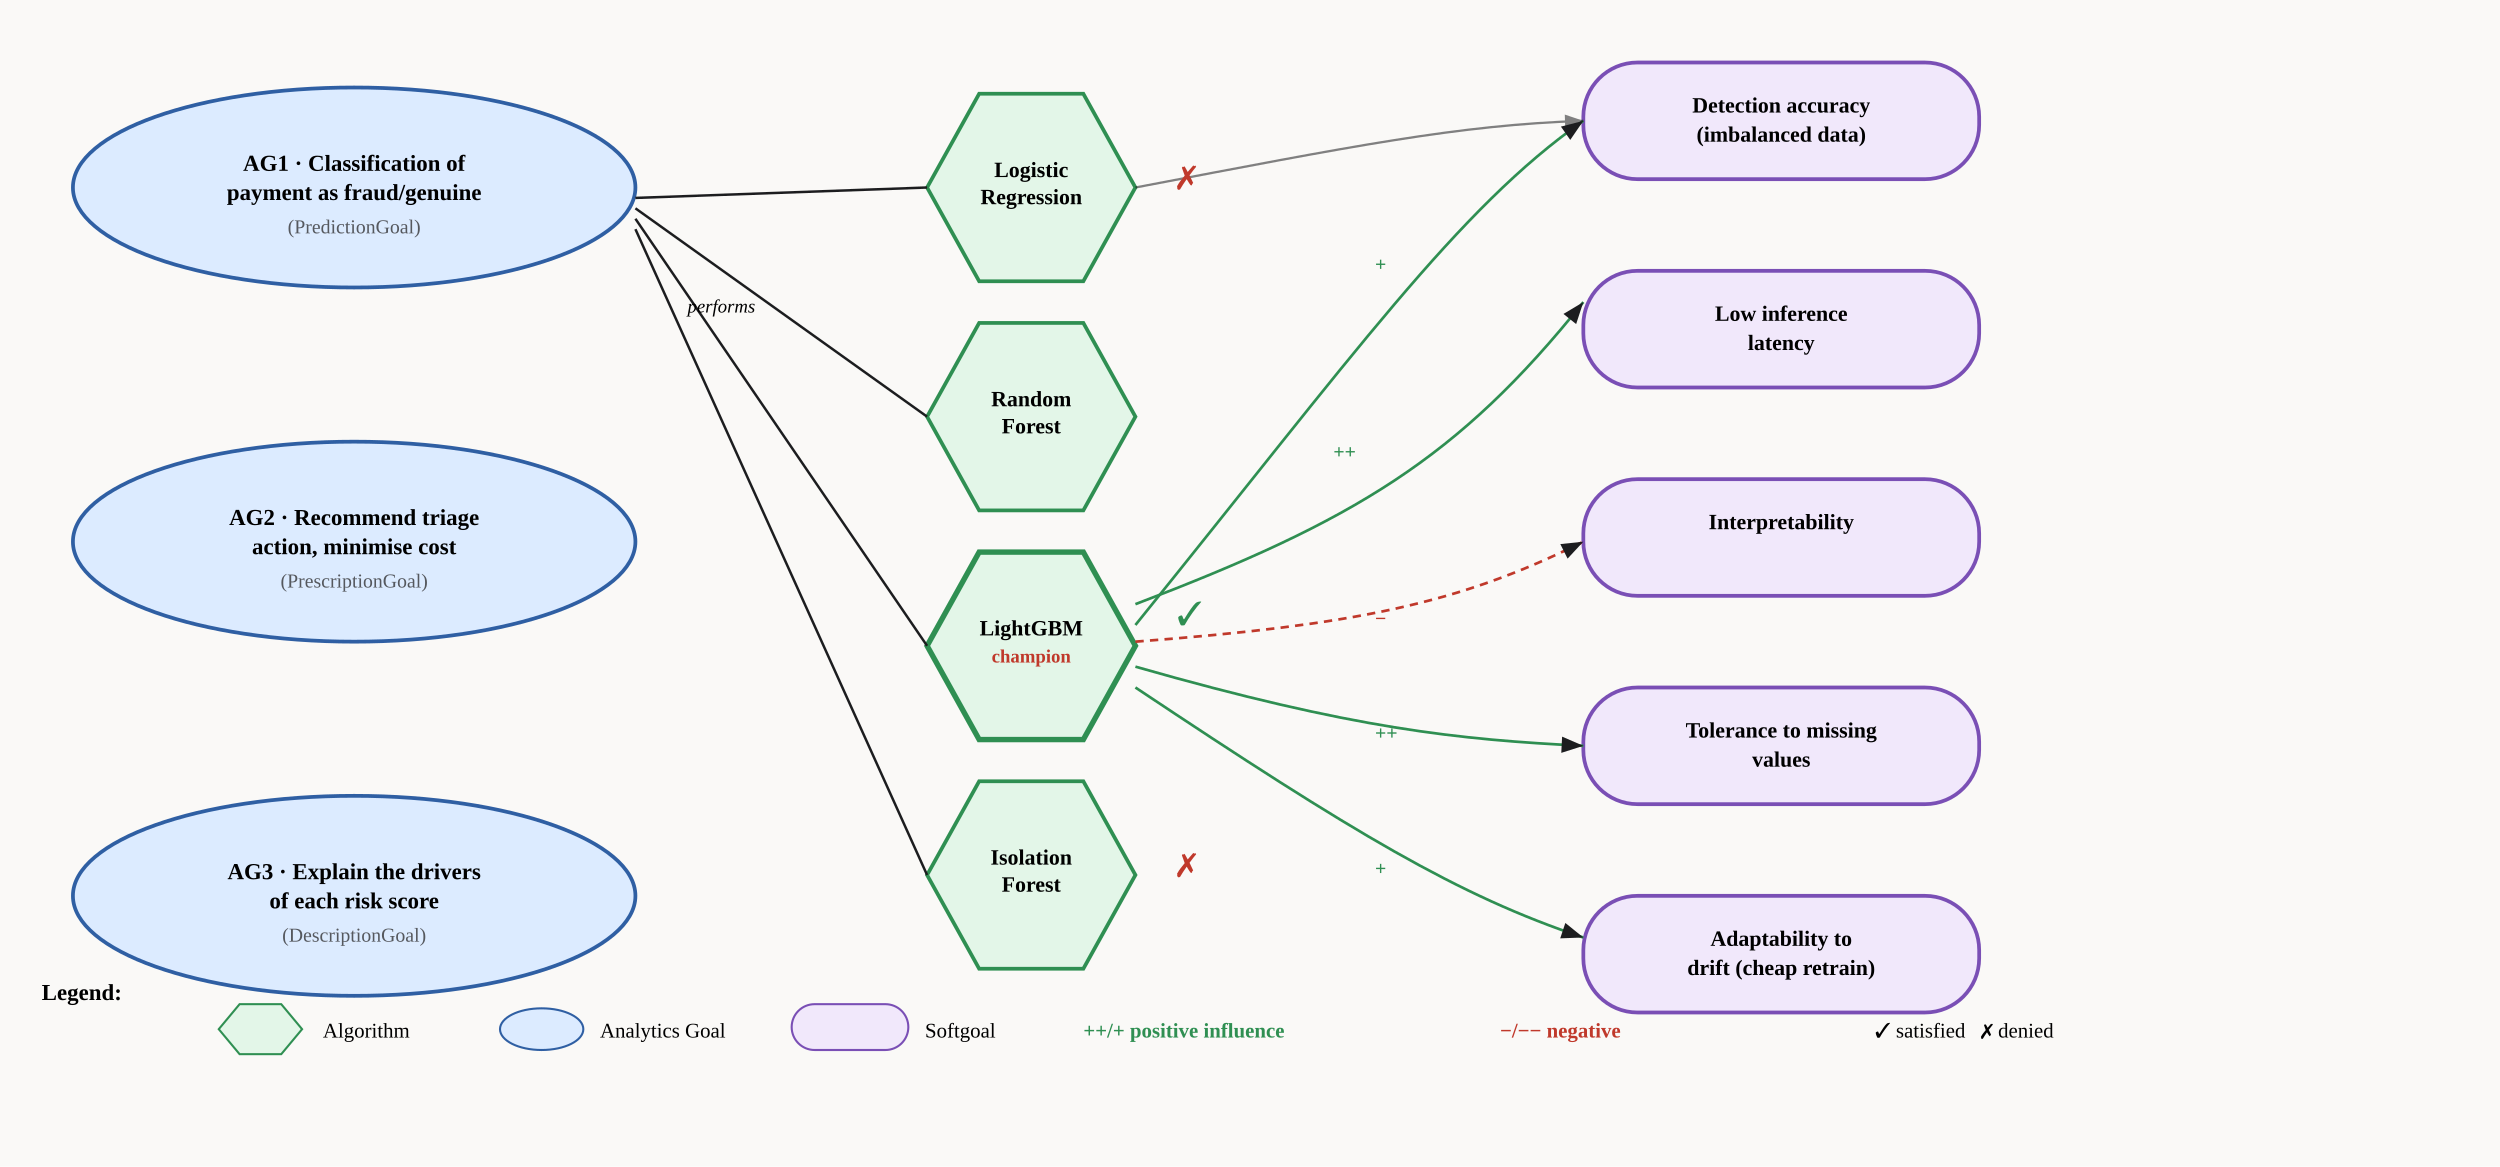
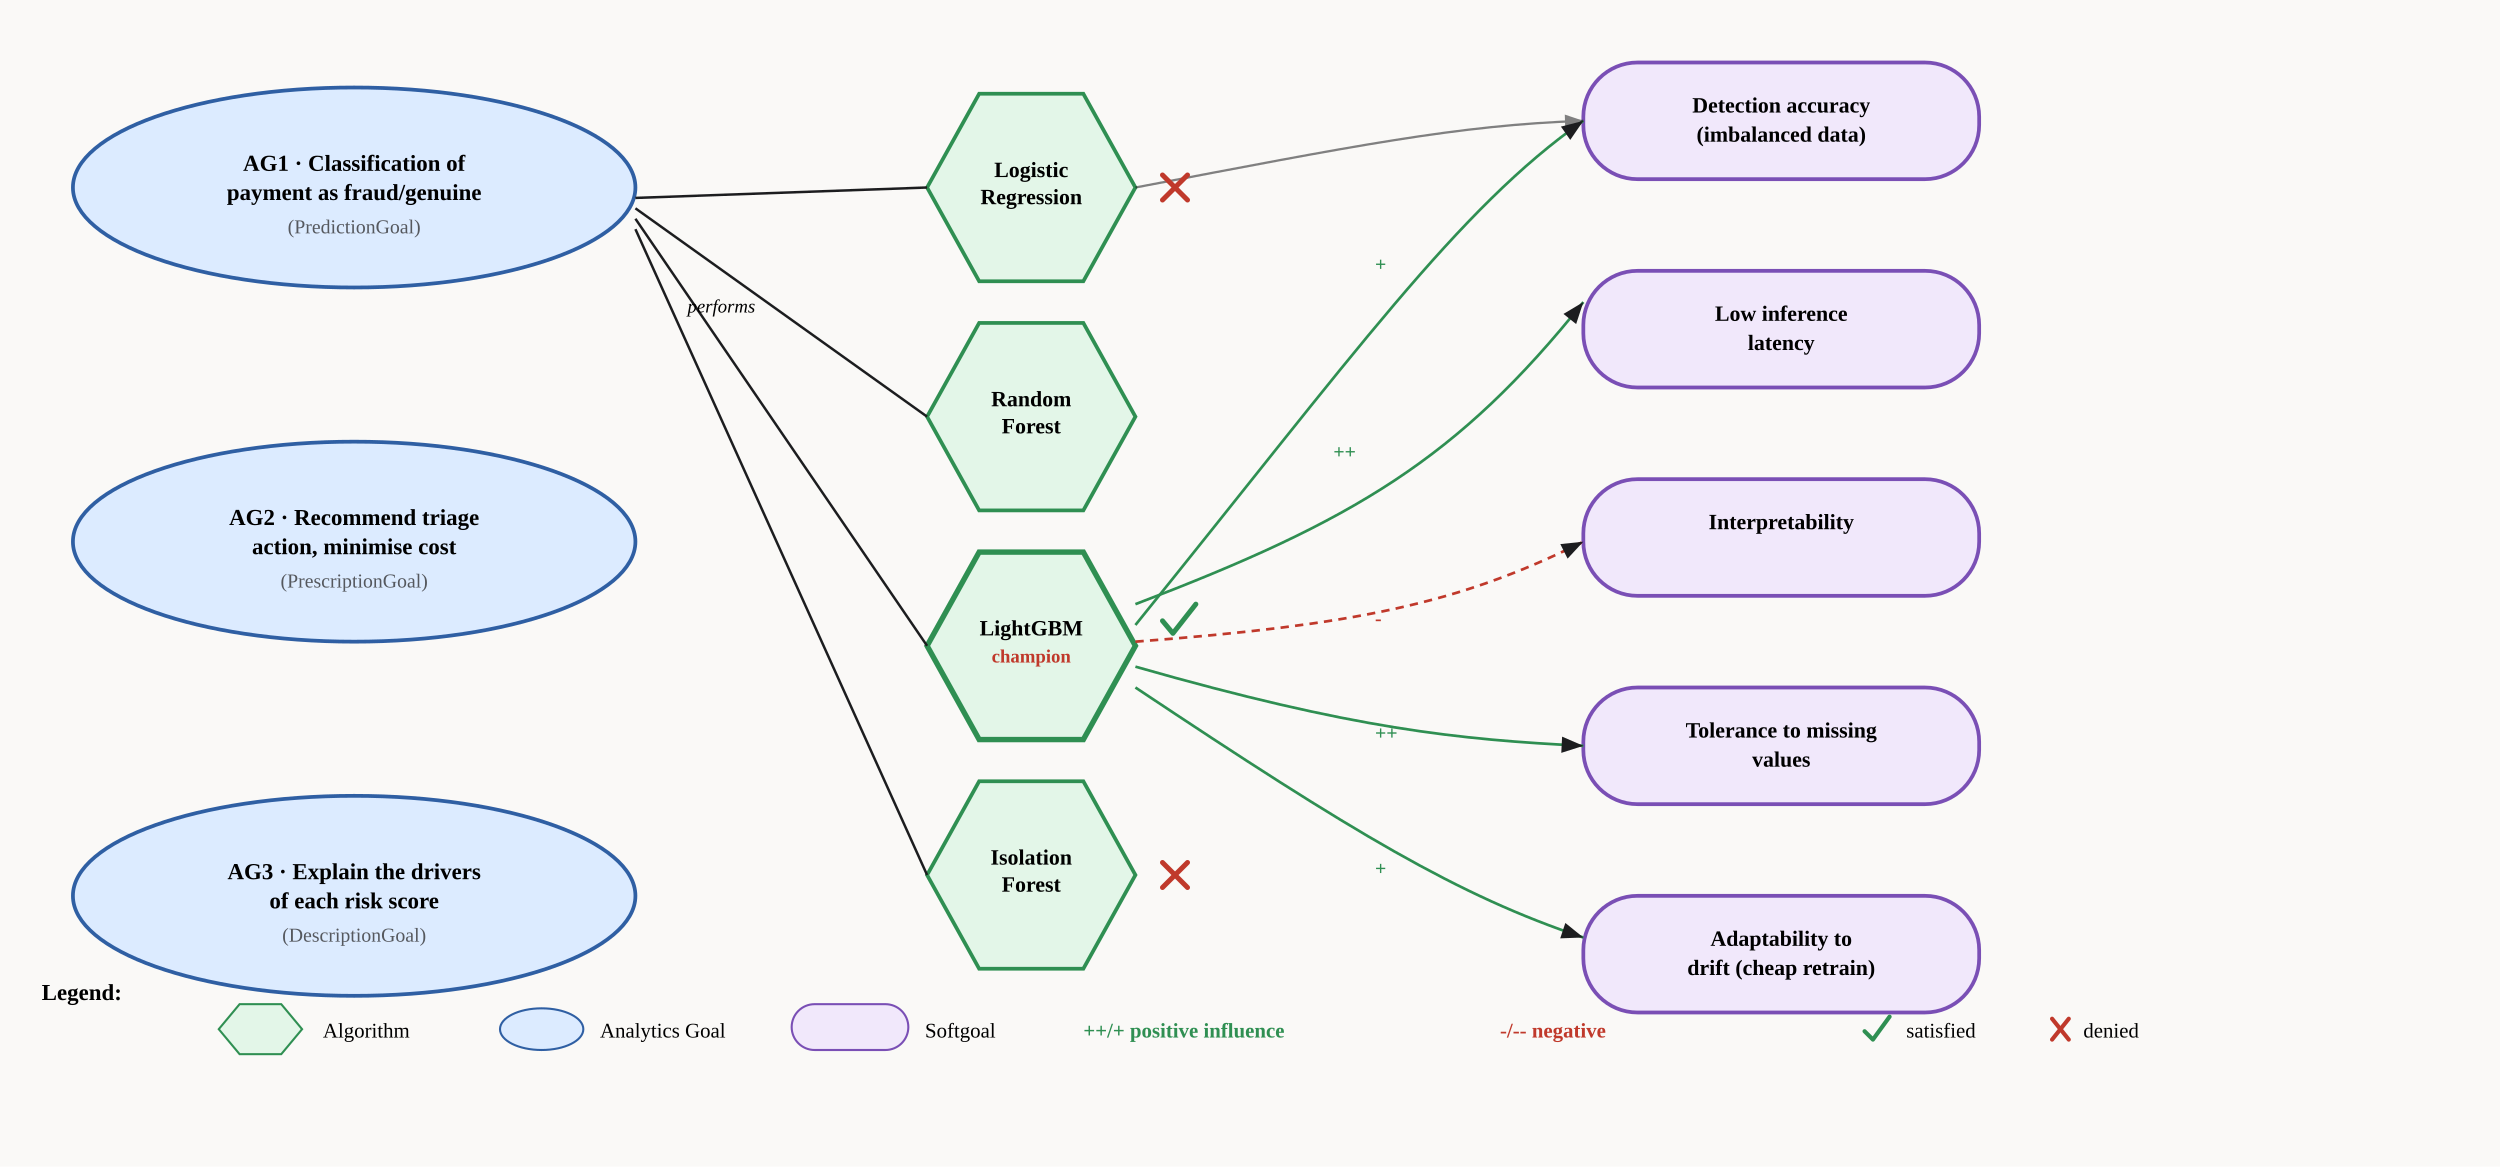
<svg xmlns="http://www.w3.org/2000/svg" font-family="Source Sans 3, Helvetica, Arial, sans-serif" viewBox="0 0 1200 560" role="img" aria-label="Analytics Design View: three analytics goals, four candidate algorithms with positive and negative influence arrows to four softgoals, and satisfied/denied marks on the chosen champion.">
  <rect width="1200" height="560" fill="#faf9f7" />
  <defs>
    <marker id="arrSolid" markerWidth="9" markerHeight="9" refX="8" refY="3" orient="auto">
      <path d="M0,0 L0,6 L8,3 z" fill="#1c1d1f" />
    </marker>
    <marker id="arrDash" markerWidth="9" markerHeight="9" refX="8" refY="3" orient="auto">
      <path d="M0,0 L0,6 L8,3 z" fill="#1c1d1f" />
    </marker>
    <marker id="arrEvent" markerWidth="9" markerHeight="9" refX="8" refY="3" orient="auto">
      <path d="M0,0 L0,6 L8,3 z" fill="#7a4fb5" />
    </marker>
    <marker id="arrSync" markerWidth="9" markerHeight="9" refX="8" refY="3" orient="auto">
      <path d="M0,0 L0,6 L8,3 z" fill="#1c1d1f" />
    </marker>
  </defs>
  <ellipse cx="170" cy="90" rx="135" ry="48" fill="#dcebff" stroke="#2f5fa3" stroke-width="1.8" />
  <text x="170" y="82" text-anchor="middle" font-size="11" font-weight="700">AG1 · Classification of</text>
  <text x="170" y="96" text-anchor="middle" font-size="11" font-weight="700">payment as fraud/genuine</text>
  <text x="170" y="112" text-anchor="middle" font-size="9.5" fill="#55585e">(PredictionGoal)</text>
  <ellipse cx="170" cy="260" rx="135" ry="48" fill="#dcebff" stroke="#2f5fa3" stroke-width="1.8" />
  <text x="170" y="252" text-anchor="middle" font-size="11" font-weight="700">AG2 · Recommend triage</text>
  <text x="170" y="266" text-anchor="middle" font-size="11" font-weight="700">action, minimise cost</text>
  <text x="170" y="282" text-anchor="middle" font-size="9.5" fill="#55585e">(PrescriptionGoal)</text>
  <ellipse cx="170" cy="430" rx="135" ry="48" fill="#dcebff" stroke="#2f5fa3" stroke-width="1.8" />
  <text x="170" y="422" text-anchor="middle" font-size="11" font-weight="700">AG3 · Explain the drivers</text>
  <text x="170" y="436" text-anchor="middle" font-size="11" font-weight="700">of each risk score</text>
  <text x="170" y="452" text-anchor="middle" font-size="9.5" fill="#55585e">(DescriptionGoal)</text>
  <g>
    <polygon points="470,45 520,45 545,90 520,135 470,135 445,90" fill="#e3f6e8" stroke="#2f8f52" stroke-width="1.8" />
    <text x="495" y="85" text-anchor="middle" font-size="10.5" font-weight="700">Logistic</text>
    <text x="495" y="98" text-anchor="middle" font-size="10.5" font-weight="700">Regression</text>
    <polygon points="470,155 520,155 545,200 520,245 470,245 445,200" fill="#e3f6e8" stroke="#2f8f52" stroke-width="1.8" />
    <text x="495" y="195" text-anchor="middle" font-size="10.5" font-weight="700">Random</text>
    <text x="495" y="208" text-anchor="middle" font-size="10.5" font-weight="700">Forest</text>
    <polygon points="470,265 520,265 545,310 520,355 470,355 445,310" fill="#e3f6e8" stroke="#2f8f52" stroke-width="2.6" />
    <text x="495" y="305" text-anchor="middle" font-size="10.5" font-weight="700">LightGBM</text>
    <text x="495" y="318" text-anchor="middle" font-size="9" fill="#c0392b" font-weight="700">champion</text>
    <polygon points="470,375 520,375 545,420 520,465 470,465 445,420" fill="#e3f6e8" stroke="#2f8f52" stroke-width="1.8" />
    <text x="495" y="415" text-anchor="middle" font-size="10.5" font-weight="700">Isolation</text>
    <text x="495" y="428" text-anchor="middle" font-size="10.5" font-weight="700">Forest</text>
  </g>
  <line x1="305" y1="95" x2="445" y2="90" stroke="#1c1d1f" stroke-width="1.2" />
  <line x1="305" y1="100" x2="445" y2="200" stroke="#1c1d1f" stroke-width="1.2" />
  <line x1="305" y1="105" x2="445" y2="310" stroke="#1c1d1f" stroke-width="1.2" />
  <line x1="305" y1="110" x2="445" y2="420" stroke="#1c1d1f" stroke-width="1.2" />
  <text x="330" y="150" font-size="9" font-style="italic">performs</text>
  <g fill="#f1e8fb" stroke="#7a4fb5" stroke-width="1.8">
    <rect x="760" y="30" width="190" height="56" rx="26" />
    <rect x="760" y="130" width="190" height="56" rx="26" />
    <rect x="760" y="230" width="190" height="56" rx="26" />
    <rect x="760" y="330" width="190" height="56" rx="26" />
    <rect x="760" y="430" width="190" height="56" rx="26" />
  </g>
  <g font-size="10.5" font-weight="700" text-anchor="middle">
    <text x="855" y="54">Detection accuracy</text>
    <text x="855" y="68">(imbalanced data)</text>
    <text x="855" y="154">Low inference</text>
    <text x="855" y="168">latency</text>
    <text x="855" y="254">Interpretability</text>
    <text x="855" y="354">Tolerance to missing</text>
    <text x="855" y="368">values</text>
    <text x="855" y="454">Adaptability to</text>
    <text x="855" y="468">drift (cheap retrain)</text>
  </g>
  <g stroke-width="1.3" fill="none">
    <path d="M545,290 C650,250 700,220 760,145" stroke="#2f8f52" stroke-dasharray="0" marker-end="url(#arrSolid)" />
    <text x="640" y="220" font-size="9.5" fill="#2f8f52" font-weight="700">++</text>
    <path d="M545,300 C650,170 700,100 760,58" stroke="#2f8f52" marker-end="url(#arrSolid)" />
    <text x="660" y="130" font-size="9.5" fill="#2f8f52" font-weight="700">+</text>
    <path d="M545,308 C650,300 700,290 760,260" stroke="#c0392b" stroke-dasharray="4,3" marker-end="url(#arrSolid)" />
-     <text x="660" y="300" font-size="9.5" fill="#c0392b" font-weight="700">−</text>
+     <text x="660" y="300" font-size="9.5" fill="#c0392b" font-weight="700">-</text>
    <path d="M545,320 C650,350 700,355 760,358" stroke="#2f8f52" marker-end="url(#arrSolid)" />
    <text x="660" y="355" font-size="9.5" fill="#2f8f52" font-weight="700">++</text>
    <path d="M545,330 C650,400 700,430 760,450" stroke="#2f8f52" marker-end="url(#arrSolid)" />
    <text x="660" y="420" font-size="9.5" fill="#2f8f52" font-weight="700">+</text>
  </g>
  <g stroke-width="1.1" fill="none" opacity="0.55">
    <path d="M545,90 C650,70 700,60 760,58" stroke="#1c1d1f" marker-end="url(#arrSolid)" />
-     <text x="600" y="68" font-size="9" font-style="italic">LR: + latency, − accuracy</text>
+     <text x="600" y="68" font-size="9" font-style="italic">LR: + latency, - accuracy</text>
  </g>
-   <text x="565" y="300" font-size="16" fill="#2f8f52">✓</text>
-   <text x="565" y="90" font-size="16" fill="#c0392b">✗</text>
-   <text x="565" y="420" font-size="16" fill="#c0392b">✗</text>
+   <polyline points="558,298 563,304 574,290" fill="none" stroke="#2f8f52" stroke-width="2.4" stroke-linecap="round" stroke-linejoin="round" />
+   <g stroke="#c0392b" stroke-width="2.4" stroke-linecap="round">
+     <line x1="558" y1="84" x2="570" y2="96" />
+     <line x1="570" y1="84" x2="558" y2="96" />
+   </g>
+   <g stroke="#c0392b" stroke-width="2.4" stroke-linecap="round">
+     <line x1="558" y1="414" x2="570" y2="426" />
+     <line x1="570" y1="414" x2="558" y2="426" />
+   </g>
  <g transform="translate(20,480)" font-size="10">
    <text font-weight="700" font-size="11">Legend:</text>
    <polygon points="95,2 115,2 125,14 115,26 95,26 85,14" fill="#e3f6e8" stroke="#2f8f52" />
    <text x="135" y="18">Algorithm</text>
    <ellipse cx="240" cy="14" rx="20" ry="10" fill="#dcebff" stroke="#2f5fa3" />
    <text x="268" y="18">Analytics Goal</text>
    <rect x="360" y="2" width="56" height="22" rx="11" fill="#f1e8fb" stroke="#7a4fb5" />
    <text x="424" y="18">Softgoal</text>
    <text x="500" y="18" fill="#2f8f52" font-weight="700">++/+ positive influence</text>
-     <text x="700" y="18" fill="#c0392b" font-weight="700">−/−− negative</text>
-     <text x="880" y="18">✓ satisfied   ✗ denied</text>
+     <text x="700" y="18" fill="#c0392b" font-weight="700">-/-- negative</text>
+     <polyline points="875,15 879,19 887,8" fill="none" stroke="#2f8f52" stroke-width="2" stroke-linecap="round" stroke-linejoin="round" />
+     <text x="895" y="18">satisfied</text>
+     <g stroke="#c0392b" stroke-width="2" stroke-linecap="round">
+       <line x1="965" y1="9" x2="973" y2="19" />
+       <line x1="973" y1="9" x2="965" y2="19" />
+     </g>
+     <text x="980" y="18">denied</text>
  </g>
</svg>
